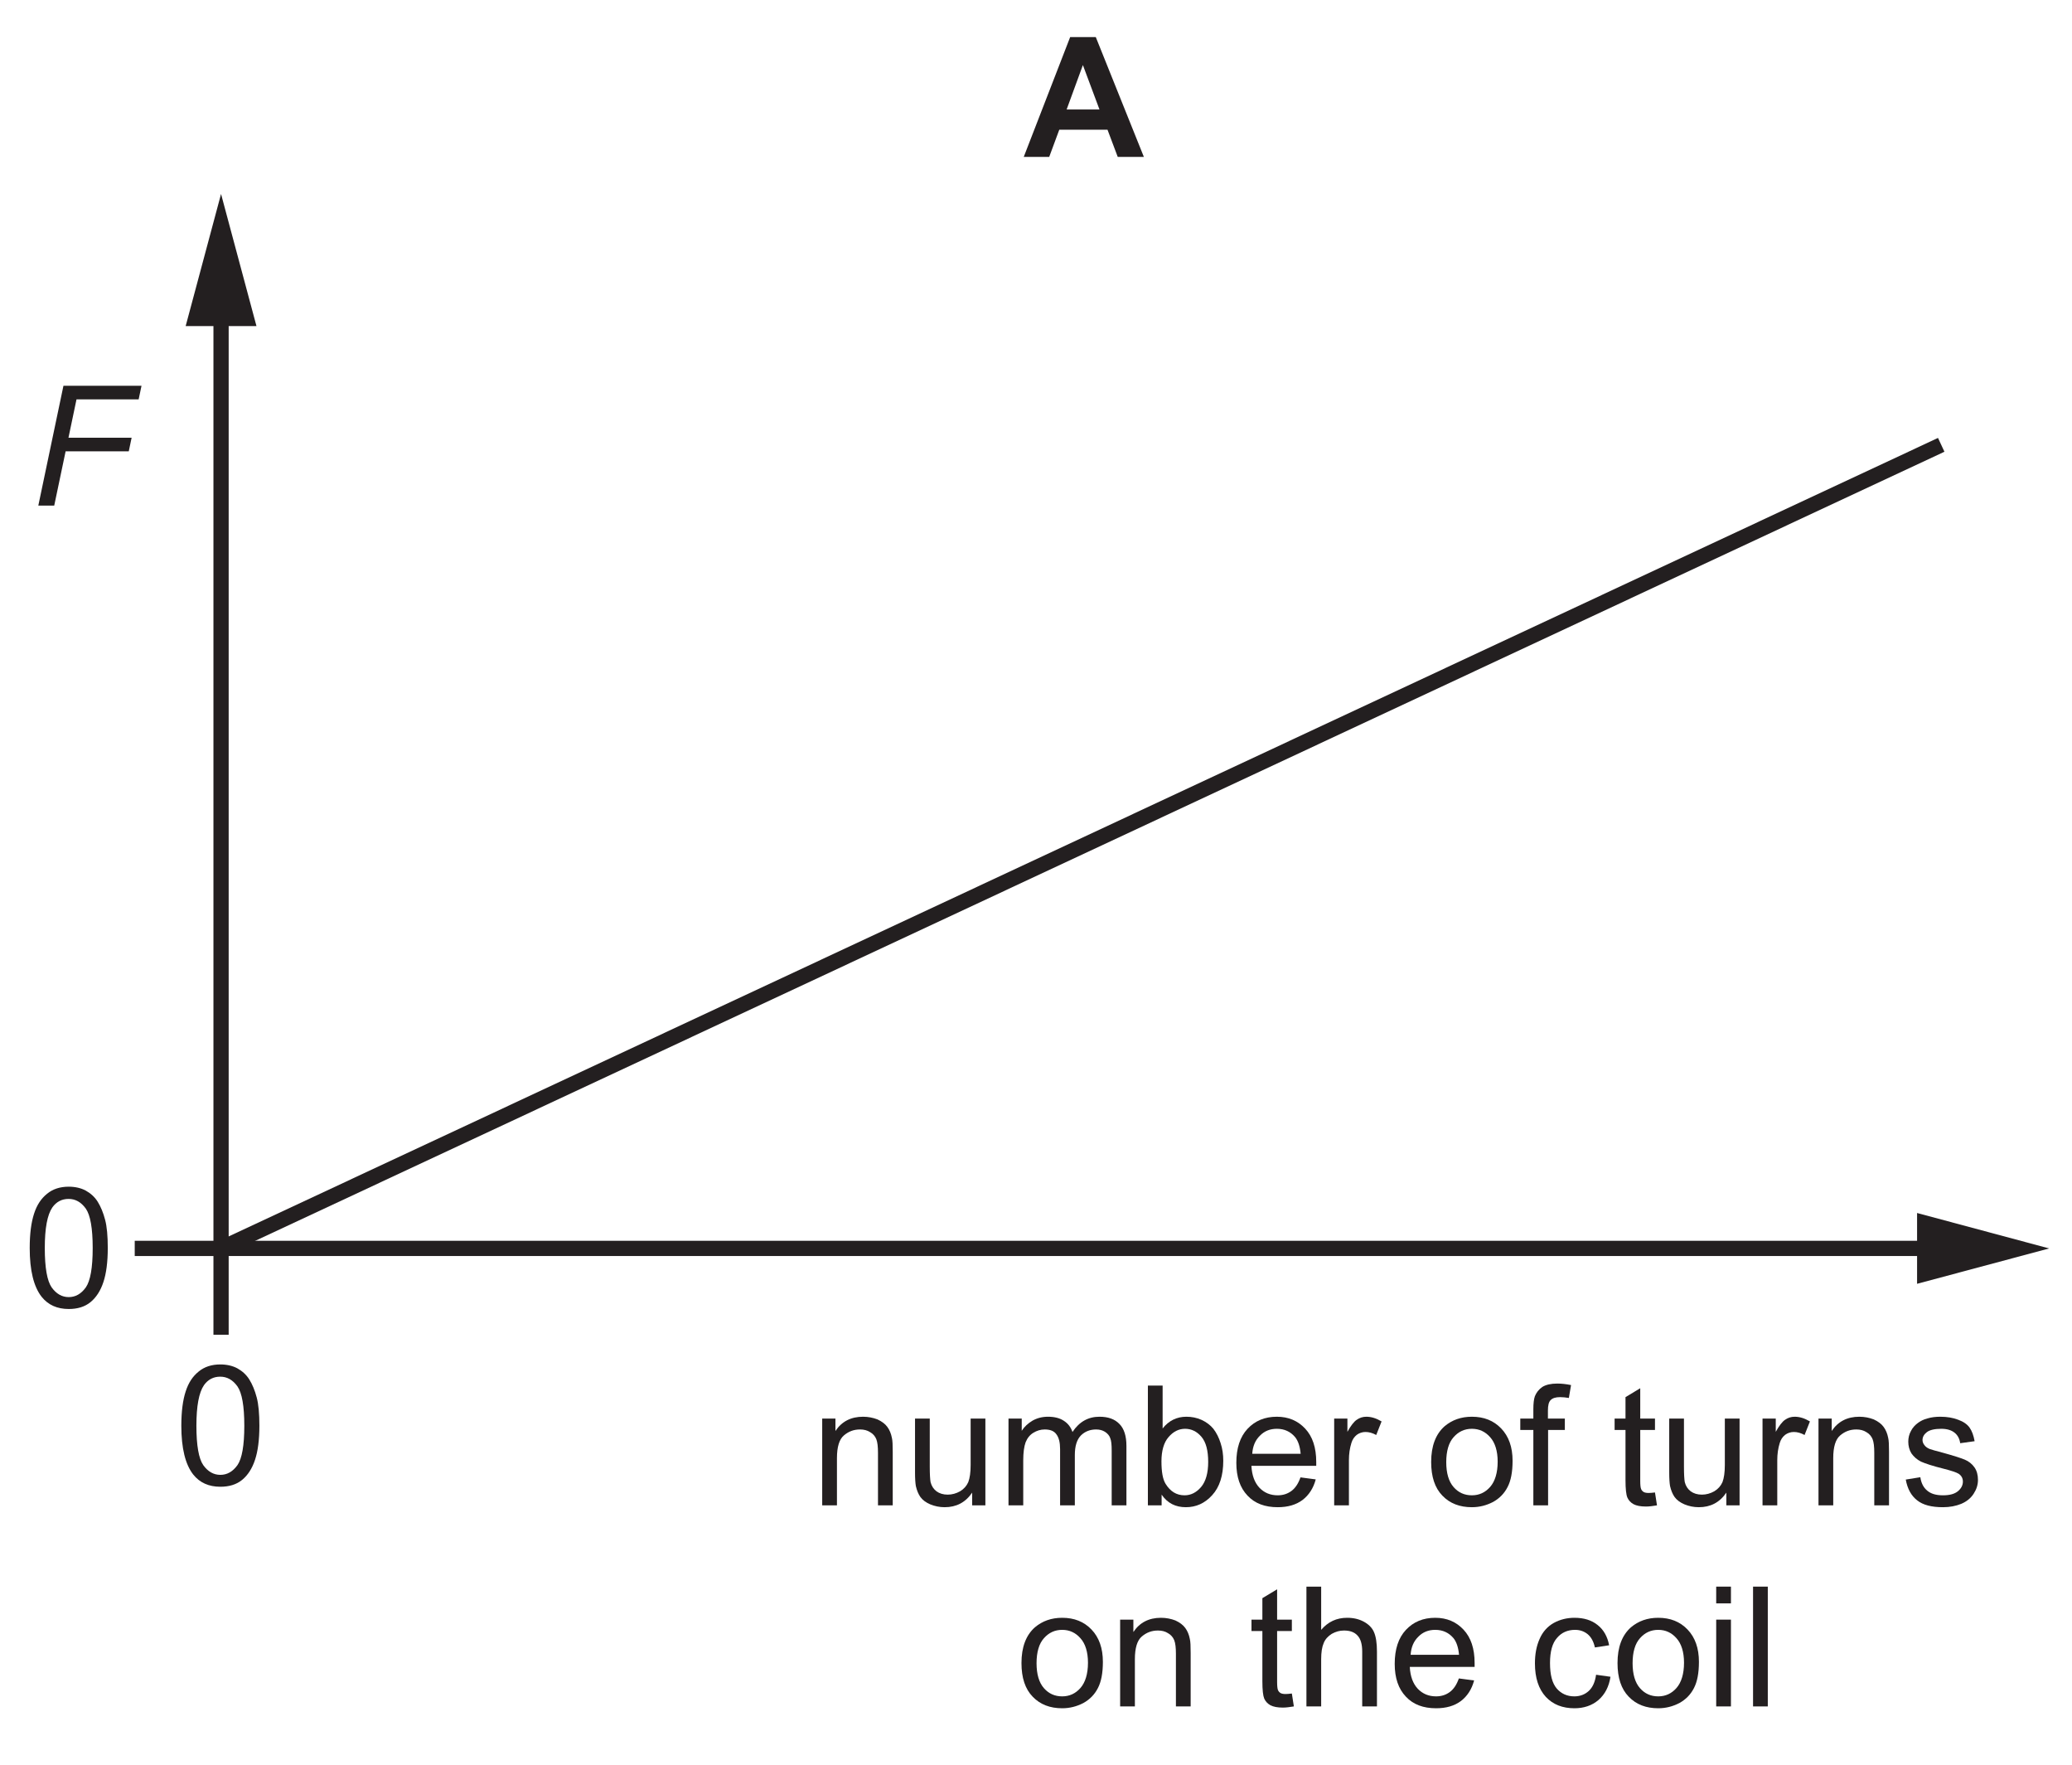
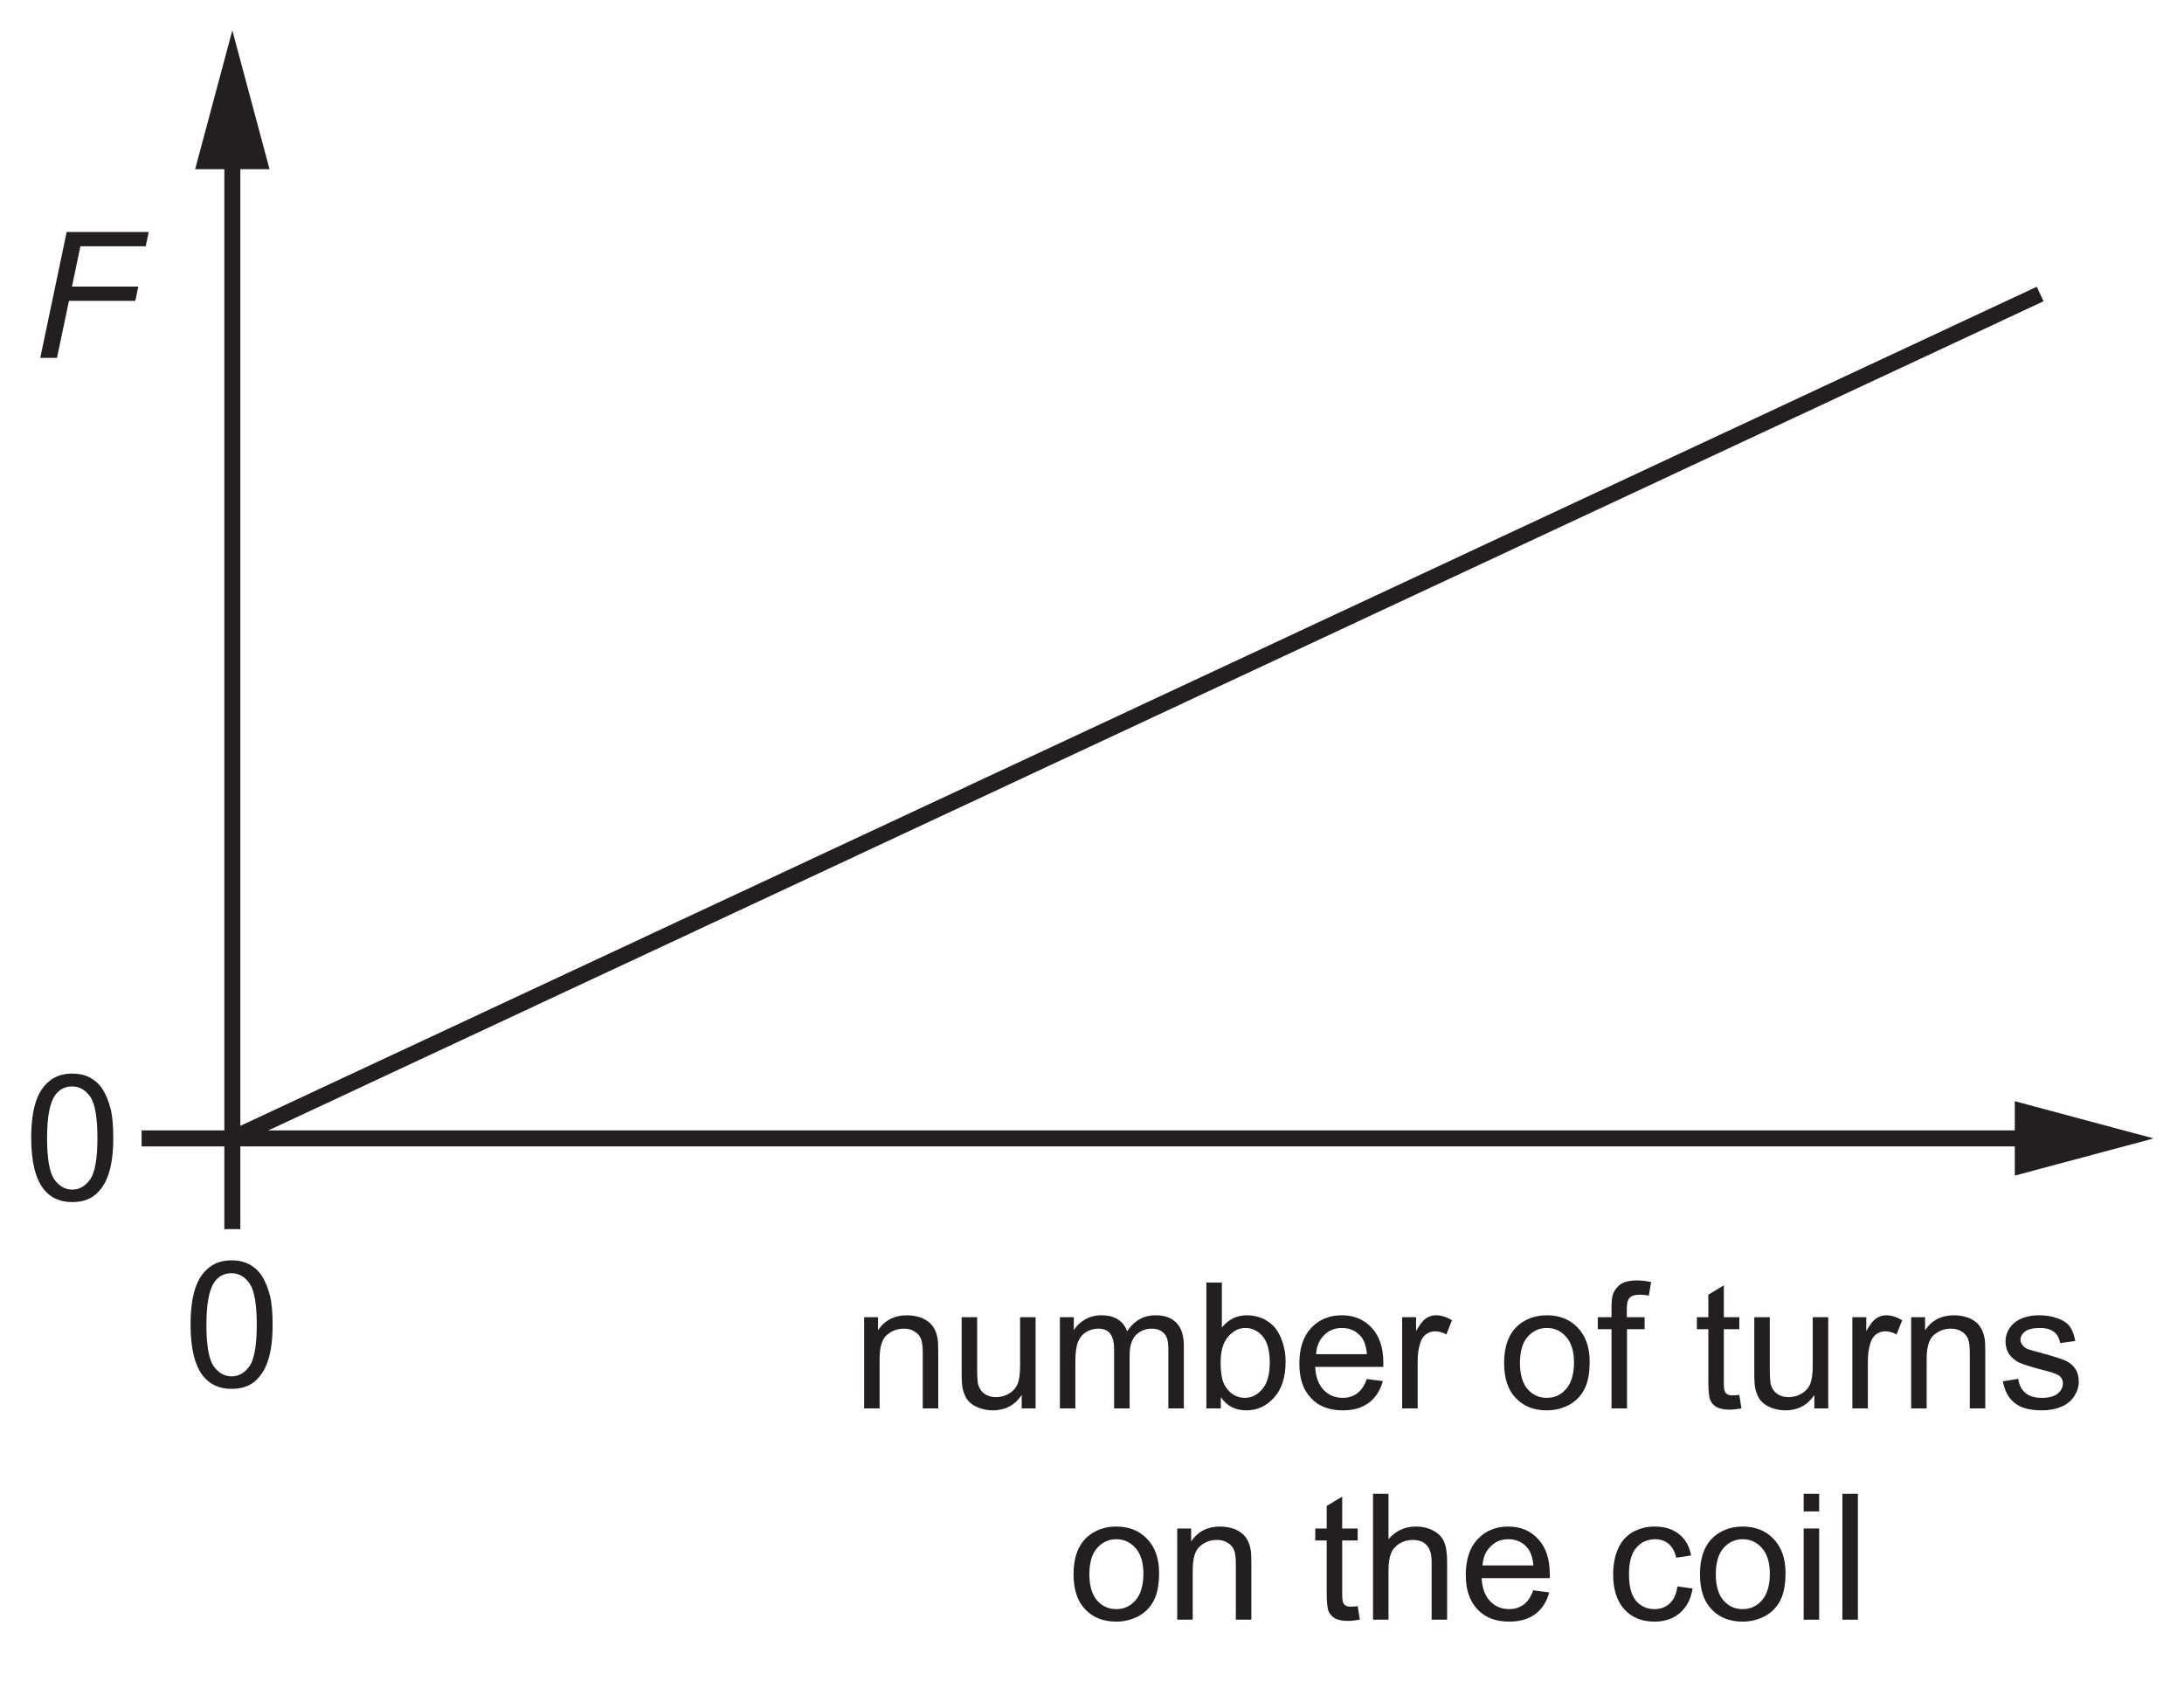
- <svg xmlns="http://www.w3.org/2000/svg" xmlns:xlink="http://www.w3.org/1999/xlink" data-id="0625_2024MJ_12_q31_optA" data-width-mm="48.0" data-height-mm="40.86" data-measure="false" data-source="0625/12 MJ 2024 p13" version="1.1" width="136.060" height="115.822" viewBox="0 0 136.060 115.822">
+ <svg xmlns="http://www.w3.org/2000/svg" xmlns:xlink="http://www.w3.org/1999/xlink" data-id="0625_2024MJ_12_q31_optA" data-width-mm="48.14" data-height-mm="37.04" data-measure="false" data-source="0625/12 MJ 2024 p13" version="1.1" width="136.460" height="104.988" viewBox="0 0 136.460 104.988">
  <defs>
    <clipPath id="clip_1">
-       <path transform="matrix(1,0,0,-1,-127.740,741.917)" d="M127.740 626.095H263.801V741.917H127.740Z" />
+       <path transform="matrix(1,0,0,-1,-127.739,731.083)" d="M127.740 626.095H264.201V731.084H127.740Z" />
    </clipPath>
    <clipPath id="clip_2">
-       <path transform="matrix(1,0,0,-1,-127.740,741.917)" d="M0 0H595V842H0Z" />
+       <path transform="matrix(1,0,0,-1,-127.739,731.083)" d="M0 0H595V842H0Z" />
    </clipPath>
-     <path id="font_3_1" d="M.430 .715H.277L0 0H.152L.212 .162H.5L.561 0H.717L.430 .715M.256 .283 .353 .548 .452 .283H.256Z" />
-     <path id="font_4_1" d="M.139 0 .207 .324H.584L.601 .405H.224L.272 .634H.643L.660 .715H.194L.044 0H.139Z" />
-     <path id="font_5_4" d="M.112 .061C.151 .012 .205-.012 .274-.012 .326-.012 .370 .001 .404 .029 .438 .057 .464 .097 .481 .149 .498 .200 .507 .268 .507 .352 .507 .423 .502 .480 .491 .521 .480 .563 .465 .599 .447 .628 .429 .657 .404 .679 .375 .695 .347 .710 .312 .718 .274 .718 .222 .718 .179 .704 .145 .676 .110 .648 .084 .610 .067 .557 .050 .505 .041 .437 .041 .352 .041 .218 .065 .121 .112 .061M.176 .594C.200 .628 .233 .645 .273 .645 .314 .645 .348 .626 .376 .587 .403 .548 .417 .470 .417 .352 .417 .234 .403 .156 .376 .117 .348 .078 .314 .059 .274 .059 .234 .059 .200 .078 .172 .117 .145 .156 .131 .234 .131 .352 .131 .470 .146 .550 .176 .594Z" />
-     <path id="font_5_31" d="M.153 0V.282C.153 .349 .167 .394 .194 .417 .222 .441 .253 .453 .291 .453 .314 .453 .334 .448 .351 .437 .369 .427 .381 .412 .388 .395 .395 .377 .398 .350 .398 .314V0H.486V.319C.486 .358 .485 .388 .481 .403 .476 .429 .467 .450 .454 .468 .441 .486 .421 .501 .395 .513 .369 .523 .340 .529 .309 .529 .237 .529 .182 .501 .144 .444V.518H.065V0H.153Z" />
-     <path id="font_5_38" d="M.483 0V.518H.395V.241C.395 .196 .390 .163 .381 .139 .371 .116 .355 .098 .332 .084 .309 .071 .284 .064 .258 .064 .231 .064 .209 .071 .191 .084 .174 .097 .162 .115 .156 .138 .153 .154 .151 .185 .151 .231V.518H.063V.197C.063 .159 .065 .132 .068 .115 .074 .089 .083 .067 .095 .050 .108 .032 .128 .017 .154 .006 .181-.005 .209-.011 .240-.011 .309-.011 .364 .017 .404 .076V0H.483Z" />
-     <path id="font_5_30" d="M.153 0V.268C.153 .315 .158 .351 .167 .376 .177 .401 .192 .420 .213 .433 .234 .446 .257 .453 .281 .453 .314 .453 .337 .444 .351 .424 .366 .404 .373 .375 .373 .336V0H.461V.300C.461 .354 .473 .392 .497 .417 .521 .441 .552 .453 .588 .453 .610 .453 .626 .448 .641 .439 .656 .429 .667 .417 .672 .402 .679 .386 .681 .361 .681 .326V0H.769V.355C.769 .414 .755 .458 .727 .486 .699 .515 .660 .529 .608 .529 .542 .529 .488 .5 .447 .438 .437 .467 .420 .489 .395 .505 .371 .521 .339 .529 .301 .529 .266 .529 .236 .521 .209 .506 .182 .490 .160 .470 .144 .445V.518H.065V0H.153Z" />
-     <path id="font_5_20" d="M.146 .064C.181 .013 .229-.011 .291-.011 .351-.011 .404 .012 .448 .061 .492 .109 .514 .178 .514 .266 .514 .304 .509 .339 .498 .372 .488 .404 .474 .432 .455 .457 .437 .479 .413 .497 .385 .510 .356 .523 .326 .529 .294 .529 .237 .529 .189 .506 .152 .459V.715H.064V0H.146V.064M.187 .407C.215 .440 .248 .457 .286 .457 .324 .457 .357 .441 .384 .409 .411 .377 .424 .327 .424 .259 .424 .194 .410 .143 .382 .110 .354 .077 .321 .060 .283 .060 .235 .060 .198 .083 .170 .128 .153 .155 .145 .200 .145 .263 .145 .325 .159 .375 .187 .407Z" />
-     <path id="font_5_23" d="M.365 .086C.342 .069 .315 .060 .283 .060 .239 .060 .203 .075 .174 .105 .145 .136 .129 .179 .126 .236H.513C.513 .246 .513 .254 .513 .259 .513 .345 .491 .411 .447 .458 .403 .505 .347 .529 .278 .529 .206 .529 .148 .505 .103 .457 .058 .409 .036 .341 .036 .254 .036 .170 .058 .105 .103 .058 .147 .011 .207-.011 .283-.011 .343-.011 .392 .003 .431 .032 .469 .061 .496 .102 .510 .155L.419 .167C.406 .130 .388 .103 .365 .086M.177 .416C.204 .444 .238 .457 .278 .457 .323 .457 .360 .440 .388 .406 .405 .384 .416 .352 .420 .308H.131C.134 .353 .149 .389 .177 .416Z" />
-     <path id="font_5_35" d="M.152 0V.270C.152 .307 .157 .341 .167 .373 .173 .393 .184 .409 .199 .421 .214 .432 .232 .438 .251 .438 .272 .438 .293 .432 .315 .420L.347 .501C.315 .520 .285 .529 .256 .529 .235 .529 .216 .523 .199 .511 .182 .500 .163 .475 .143 .439V.518H.064V0H.152Z" />
-     <path id="font_5_1" d="" />
-     <path id="font_5_32" d="M.099 .058C.144 .011 .203-.011 .275-.011 .321-.011 .362 0 .401 .020 .439 .041 .468 .070 .488 .109 .508 .147 .518 .199 .518 .266 .518 .348 .495 .412 .450 .459 .405 .506 .347 .529 .275 .529 .211 .529 .157 .510 .112 .472 .059 .425 .032 .354 .032 .259 .032 .171 .054 .104 .099 .058M.166 .407C.195 .440 .231 .457 .275 .457 .319 .457 .355 .440 .384 .407 .413 .375 .429 .325 .429 .261 .429 .194 .413 .143 .384 .110 .355 .077 .319 .060 .275 .060 .231 .060 .195 .076 .166 .109 .137 .142 .122 .192 .122 .258 .122 .324 .137 .375 .166 .407Z" />
-     <path id="font_5_24" d="M.174 0V.450H.274V.518H.173V.566C.173 .597 .178 .618 .190 .629 .201 .640 .219 .646 .246 .646 .263 .646 .280 .644 .298 .641L.311 .718C.281 .724 .254 .727 .229 .727 .191 .727 .161 .720 .140 .707 .118 .692 .104 .673 .095 .651 .089 .634 .086 .608 .086 .573V.518H.008V.450H.086V0H.174Z" />
-     <path id="font_5_37" d="M.218 .074C.205 .074 .195 .076 .188 .080 .181 .085 .176 .090 .173 .098 .170 .105 .168 .121 .168 .146V.450H.256V.518H.168V.699L.080 .646V.518H.015V.450H.080V.151C.080 .098 .084 .064 .091 .047 .098 .031 .110 .017 .128 .007 .145-.002 .170-.007 .202-.007 .222-.007 .243-.004 .268 .000L.256 .077C.240 .075 .227 .074 .218 .074Z" />
-     <path id="font_5_36" d="M.098 .030C.133 .002 .184-.011 .252-.011 .293-.011 .329-.004 .361 .009 .394 .023 .418 .043 .435 .069 .452 .095 .461 .122 .461 .152 .461 .182 .454 .207 .440 .227 .426 .247 .406 .263 .382 .273 .357 .283 .314 .297 .252 .314 .209 .325 .183 .333 .174 .336 .159 .342 .148 .350 .141 .360 .134 .369 .130 .379 .130 .390 .130 .408 .139 .424 .156 .437 .173 .450 .202 .457 .242 .457 .276 .457 .302 .449 .321 .434 .340 .419 .351 .398 .355 .371L.441 .383C.435 .417 .425 .444 .411 .464 .396 .485 .373 .500 .343 .511 .312 .523 .276 .529 .236 .529 .209 .529 .183 .526 .160 .519 .136 .513 .118 .503 .104 .493 .086 .480 .071 .464 .061 .444 .050 .424 .045 .403 .045 .380 .045 .355 .051 .331 .064 .310 .077 .291 .097 .273 .121 .261 .146 .25 .190 .235 .255 .219 .302 .207 .332 .197 .345 .189 .362 .178 .371 .162 .371 .142 .371 .120 .361 .101 .342 .085 .322 .068 .292 .060 .252 .060 .211 .060 .180 .069 .158 .088 .136 .106 .122 .133 .117 .168L.030 .154C.040 .099 .062 .058 .098 .030Z" />
-     <path id="font_5_26" d="M.153 0V.282C.153 .323 .158 .355 .168 .378 .177 .401 .194 .419 .216 .433 .239 .446 .263 .453 .289 .453 .324 .453 .351 .444 .370 .423 .389 .403 .398 .371 .398 .327V0H.486V.327C.486 .378 .480 .417 .468 .444 .457 .470 .435 .491 .407 .506 .379 .521 .347 .529 .308 .529 .245 .529 .194 .505 .153 .457V.715H.065V0H.153Z" />
-     <path id="font_5_21" d="M.360 .092C.337 .071 .308 .060 .274 .060 .231 .060 .196 .076 .169 .107 .142 .139 .129 .189 .129 .259 .129 .328 .143 .378 .171 .409 .198 .441 .234 .457 .279 .457 .308 .457 .333 .448 .354 .431 .375 .413 .389 .388 .397 .352L.482 .365C.472 .417 .449 .458 .413 .486 .377 .515 .331 .529 .275 .529 .231 .529 .189 .519 .151 .498 .114 .477 .085 .445 .067 .403 .048 .361 .039 .312 .039 .257 .039 .170 .061 .104 .104 .057 .147 .011 .204-.011 .275-.011 .331-.011 .379 .005 .418 .038 .457 .072 .481 .118 .490 .177L.404 .189C.398 .145 .383 .113 .360 .092Z" />
-     <path id="font_5_27" d="M.153 .615V.715H.065V.615H.153M.153 0V.518H.065V0H.153Z" />
-     <path id="font_5_29" d="M.151 0V.715H.063V0H.151Z" />
+     <path id="font_3_1" d="M.139 0 .207 .324H.584L.601 .405H.224L.272 .634H.643L.660 .715H.194L.044 0H.139Z" />
+     <path id="font_4_4" d="M.112 .061C.151 .012 .205-.012 .274-.012 .326-.012 .370 .001 .404 .029 .438 .057 .464 .097 .481 .149 .498 .200 .507 .268 .507 .352 .507 .423 .502 .480 .491 .521 .480 .563 .465 .599 .447 .628 .429 .657 .404 .679 .375 .695 .347 .710 .312 .718 .274 .718 .222 .718 .179 .704 .145 .676 .110 .648 .084 .610 .067 .557 .050 .505 .041 .437 .041 .352 .041 .218 .065 .121 .112 .061M.176 .594C.200 .628 .233 .645 .273 .645 .314 .645 .348 .626 .376 .587 .403 .548 .417 .470 .417 .352 .417 .234 .403 .156 .376 .117 .348 .078 .314 .059 .274 .059 .234 .059 .200 .078 .172 .117 .145 .156 .131 .234 .131 .352 .131 .470 .146 .550 .176 .594Z" />
+     <path id="font_4_31" d="M.153 0V.282C.153 .349 .167 .394 .194 .417 .222 .441 .253 .453 .291 .453 .314 .453 .334 .448 .351 .437 .369 .427 .381 .412 .388 .395 .395 .377 .398 .350 .398 .314V0H.486V.319C.486 .358 .485 .388 .481 .403 .476 .429 .467 .450 .454 .468 .441 .486 .421 .501 .395 .513 .369 .523 .340 .529 .309 .529 .237 .529 .182 .501 .144 .444V.518H.065V0H.153Z" />
+     <path id="font_4_38" d="M.483 0V.518H.395V.241C.395 .196 .390 .163 .381 .139 .371 .116 .355 .098 .332 .084 .309 .071 .284 .064 .258 .064 .231 .064 .209 .071 .191 .084 .174 .097 .162 .115 .156 .138 .153 .154 .151 .185 .151 .231V.518H.063V.197C.063 .159 .065 .132 .068 .115 .074 .089 .083 .067 .095 .050 .108 .032 .128 .017 .154 .006 .181-.005 .209-.011 .240-.011 .309-.011 .364 .017 .404 .076V0H.483Z" />
+     <path id="font_4_30" d="M.153 0V.268C.153 .315 .158 .351 .167 .376 .177 .401 .192 .420 .213 .433 .234 .446 .257 .453 .281 .453 .314 .453 .337 .444 .351 .424 .366 .404 .373 .375 .373 .336V0H.461V.300C.461 .354 .473 .392 .497 .417 .521 .441 .552 .453 .588 .453 .610 .453 .626 .448 .641 .439 .656 .429 .667 .417 .672 .402 .679 .386 .681 .361 .681 .326V0H.769V.355C.769 .414 .755 .458 .727 .486 .699 .515 .660 .529 .608 .529 .542 .529 .488 .5 .447 .438 .437 .467 .420 .489 .395 .505 .371 .521 .339 .529 .301 .529 .266 .529 .236 .521 .209 .506 .182 .490 .160 .470 .144 .445V.518H.065V0H.153Z" />
+     <path id="font_4_20" d="M.146 .064C.181 .013 .229-.011 .291-.011 .351-.011 .404 .012 .448 .061 .492 .109 .514 .178 .514 .266 .514 .304 .509 .339 .498 .372 .488 .404 .474 .432 .455 .457 .437 .479 .413 .497 .385 .510 .356 .523 .326 .529 .294 .529 .237 .529 .189 .506 .152 .459V.715H.064V0H.146V.064M.187 .407C.215 .440 .248 .457 .286 .457 .324 .457 .357 .441 .384 .409 .411 .377 .424 .327 .424 .259 .424 .194 .410 .143 .382 .110 .354 .077 .321 .060 .283 .060 .235 .060 .198 .083 .170 .128 .153 .155 .145 .200 .145 .263 .145 .325 .159 .375 .187 .407Z" />
+     <path id="font_4_23" d="M.365 .086C.342 .069 .315 .060 .283 .060 .239 .060 .203 .075 .174 .105 .145 .136 .129 .179 .126 .236H.513C.513 .246 .513 .254 .513 .259 .513 .345 .491 .411 .447 .458 .403 .505 .347 .529 .278 .529 .206 .529 .148 .505 .103 .457 .058 .409 .036 .341 .036 .254 .036 .170 .058 .105 .103 .058 .147 .011 .207-.011 .283-.011 .343-.011 .392 .003 .431 .032 .469 .061 .496 .102 .510 .155L.419 .167C.406 .130 .388 .103 .365 .086M.177 .416C.204 .444 .238 .457 .278 .457 .323 .457 .360 .440 .388 .406 .405 .384 .416 .352 .420 .308H.131C.134 .353 .149 .389 .177 .416Z" />
+     <path id="font_4_35" d="M.152 0V.270C.152 .307 .157 .341 .167 .373 .173 .393 .184 .409 .199 .421 .214 .432 .232 .438 .251 .438 .272 .438 .293 .432 .315 .420L.347 .501C.315 .520 .285 .529 .256 .529 .235 .529 .216 .523 .199 .511 .182 .500 .163 .475 .143 .439V.518H.064V0H.152Z" />
+     <path id="font_4_1" d="" />
+     <path id="font_4_32" d="M.099 .058C.144 .011 .203-.011 .275-.011 .321-.011 .362 0 .401 .020 .439 .041 .468 .070 .488 .109 .508 .147 .518 .199 .518 .266 .518 .348 .495 .412 .450 .459 .405 .506 .347 .529 .275 .529 .211 .529 .157 .510 .112 .472 .059 .425 .032 .354 .032 .259 .032 .171 .054 .104 .099 .058M.166 .407C.195 .440 .231 .457 .275 .457 .319 .457 .355 .440 .384 .407 .413 .375 .429 .325 .429 .261 .429 .194 .413 .143 .384 .110 .355 .077 .319 .060 .275 .060 .231 .060 .195 .076 .166 .109 .137 .142 .122 .192 .122 .258 .122 .324 .137 .375 .166 .407Z" />
+     <path id="font_4_24" d="M.174 0V.450H.274V.518H.173V.566C.173 .597 .178 .618 .190 .629 .201 .640 .219 .646 .246 .646 .263 .646 .280 .644 .298 .641L.311 .718C.281 .724 .254 .727 .229 .727 .191 .727 .161 .720 .140 .707 .118 .692 .104 .673 .095 .651 .089 .634 .086 .608 .086 .573V.518H.008V.450H.086V0H.174Z" />
+     <path id="font_4_37" d="M.218 .074C.205 .074 .195 .076 .188 .080 .181 .085 .176 .090 .173 .098 .170 .105 .168 .121 .168 .146V.450H.256V.518H.168V.699L.080 .646V.518H.015V.450H.080V.151C.080 .098 .084 .064 .091 .047 .098 .031 .110 .017 .128 .007 .145-.002 .170-.007 .202-.007 .222-.007 .243-.004 .268 .000L.256 .077C.240 .075 .227 .074 .218 .074Z" />
+     <path id="font_4_36" d="M.098 .030C.133 .002 .184-.011 .252-.011 .293-.011 .329-.004 .361 .009 .394 .023 .418 .043 .435 .069 .452 .095 .461 .122 .461 .152 .461 .182 .454 .207 .440 .227 .426 .247 .406 .263 .382 .273 .357 .283 .314 .297 .252 .314 .209 .325 .183 .333 .174 .336 .159 .342 .148 .350 .141 .360 .134 .369 .130 .379 .130 .390 .130 .408 .139 .424 .156 .437 .173 .450 .202 .457 .242 .457 .276 .457 .302 .449 .321 .434 .340 .419 .351 .398 .355 .371L.441 .383C.435 .417 .425 .444 .411 .464 .396 .485 .373 .500 .343 .511 .312 .523 .276 .529 .236 .529 .209 .529 .183 .526 .160 .519 .136 .513 .118 .503 .104 .493 .086 .480 .071 .464 .061 .444 .050 .424 .045 .403 .045 .380 .045 .355 .051 .331 .064 .310 .077 .291 .097 .273 .121 .261 .146 .25 .190 .235 .255 .219 .302 .207 .332 .197 .345 .189 .362 .178 .371 .162 .371 .142 .371 .120 .361 .101 .342 .085 .322 .068 .292 .060 .252 .060 .211 .060 .180 .069 .158 .088 .136 .106 .122 .133 .117 .168L.030 .154C.040 .099 .062 .058 .098 .030Z" />
+     <path id="font_4_26" d="M.153 0V.282C.153 .323 .158 .355 .168 .378 .177 .401 .194 .419 .216 .433 .239 .446 .263 .453 .289 .453 .324 .453 .351 .444 .370 .423 .389 .403 .398 .371 .398 .327V0H.486V.327C.486 .378 .480 .417 .468 .444 .457 .470 .435 .491 .407 .506 .379 .521 .347 .529 .308 .529 .245 .529 .194 .505 .153 .457V.715H.065V0H.153Z" />
+     <path id="font_4_21" d="M.360 .092C.337 .071 .308 .060 .274 .060 .231 .060 .196 .076 .169 .107 .142 .139 .129 .189 .129 .259 .129 .328 .143 .378 .171 .409 .198 .441 .234 .457 .279 .457 .308 .457 .333 .448 .354 .431 .375 .413 .389 .388 .397 .352L.482 .365C.472 .417 .449 .458 .413 .486 .377 .515 .331 .529 .275 .529 .231 .529 .189 .519 .151 .498 .114 .477 .085 .445 .067 .403 .048 .361 .039 .312 .039 .257 .039 .170 .061 .104 .104 .057 .147 .011 .204-.011 .275-.011 .331-.011 .379 .005 .418 .038 .457 .072 .481 .118 .490 .177L.404 .189C.398 .145 .383 .113 .360 .092Z" />
+     <path id="font_4_27" d="M.153 .615V.715H.065V.615H.153M.153 0V.518H.065V0H.153Z" />
+     <path id="font_4_29" d="M.151 0V.715H.063V0H.151Z" />
  </defs>
  <g clip-path="url(#clip_1)">
    <g clip-path="url(#clip_2)">
-       <path transform="matrix(1,0,0,-1,-127.740,741.917)" stroke-width="1" stroke-linecap="butt" stroke-miterlimit="10" stroke-linejoin="miter" fill="none" stroke="#231f20" d="M142.256 722.097V659.962H255.212" />
-       <path transform="matrix(1,0,0,-1,-127.740,741.917)" d="M139.932 720.512 142.255 729.184 144.581 720.512H139.932" fill="#231f20" />
-       <path transform="matrix(1,0,0,-1,-127.740,741.917)" d="M253.627 657.638 262.301 659.96 253.627 662.286V657.638" fill="#231f20" />
-       <path transform="matrix(1,0,0,-1,-127.740,741.917)" stroke-width="1" stroke-linecap="butt" stroke-miterlimit="10" stroke-linejoin="miter" fill="none" stroke="#231f20" d="M136.587 659.962H142.256M142.256 659.962V654.293M142.256 659.962 255.212 712.715" />
-       <use data-text="A" xlink:href="#font_3_1" transform="matrix(11.000,0,0,-10.999,67.226,10.299)" fill="#231f20" />
-       <use data-text="F" xlink:href="#font_4_1" transform="matrix(11.000,0,0,-10.999,2.032,33.191)" fill="#231f20" />
-       <use data-text="0" xlink:href="#font_5_4" transform="matrix(11.000,0,0,-10.999,11.456,97.470)" fill="#231f20" />
-       <use data-text="0" xlink:href="#font_5_4" transform="matrix(11.000,0,0,-10.999,1.5,85.801)" fill="#231f20" />
-       <use data-text="n" xlink:href="#font_5_31" transform="matrix(11.000,0,0,-10.999,53.276,98.824)" fill="#231f20" />
-       <use data-text="u" xlink:href="#font_5_38" transform="matrix(11.000,0,0,-10.999,59.393,98.824)" fill="#231f20" />
-       <use data-text="m" xlink:href="#font_5_30" transform="matrix(11.000,0,0,-10.999,65.509,98.824)" fill="#231f20" />
-       <use data-text="b" xlink:href="#font_5_20" transform="matrix(11.000,0,0,-10.999,74.673,98.824)" fill="#231f20" />
-       <use data-text="e" xlink:href="#font_5_23" transform="matrix(11.000,0,0,-10.999,80.789,98.824)" fill="#231f20" />
-       <use data-text="r" xlink:href="#font_5_35" transform="matrix(11.000,0,0,-10.999,86.906,98.824)" fill="#231f20" />
-       <use data-text="o" xlink:href="#font_5_32" transform="matrix(11.000,0,0,-10.999,93.627,98.824)" fill="#231f20" />
-       <use data-text="f" xlink:href="#font_5_24" transform="matrix(11.000,0,0,-10.999,99.743,98.824)" fill="#231f20" />
-       <use data-text="t" xlink:href="#font_5_37" transform="matrix(11.000,0,0,-10.999,105.860,98.824)" fill="#231f20" />
-       <use data-text="u" xlink:href="#font_5_38" transform="matrix(11.000,0,0,-10.999,108.918,98.824)" fill="#231f20" />
-       <use data-text="r" xlink:href="#font_5_35" transform="matrix(11.000,0,0,-10.999,115.034,98.824)" fill="#231f20" />
-       <use data-text="n" xlink:href="#font_5_31" transform="matrix(11.000,0,0,-10.999,118.698,98.824)" fill="#231f20" />
-       <use data-text="s" xlink:href="#font_5_36" transform="matrix(11.000,0,0,-10.999,124.814,98.824)" fill="#231f20" />
-       <use data-text="o" xlink:href="#font_5_32" transform="matrix(11.000,0,0,-10.999,66.724,112.023)" fill="#231f20" />
-       <use data-text="n" xlink:href="#font_5_31" transform="matrix(11.000,0,0,-10.999,72.840,112.023)" fill="#231f20" />
-       <use data-text="t" xlink:href="#font_5_37" transform="matrix(11.000,0,0,-10.999,82.015,112.023)" fill="#231f20" />
-       <use data-text="h" xlink:href="#font_5_26" transform="matrix(11.000,0,0,-10.999,85.073,112.023)" fill="#231f20" />
-       <use data-text="e" xlink:href="#font_5_23" transform="matrix(11.000,0,0,-10.999,91.189,112.023)" fill="#231f20" />
-       <use data-text="c" xlink:href="#font_5_21" transform="matrix(11.000,0,0,-10.999,100.364,112.023)" fill="#231f20" />
-       <use data-text="o" xlink:href="#font_5_32" transform="matrix(11.000,0,0,-10.999,105.864,112.023)" fill="#231f20" />
-       <use data-text="i" xlink:href="#font_5_27" transform="matrix(11.000,0,0,-10.999,111.981,112.023)" fill="#231f20" />
-       <use data-text="l" xlink:href="#font_5_29" transform="matrix(11.000,0,0,-10.999,114.423,112.023)" fill="#231f20" />
+       <path transform="matrix(1,0,0,-1,-127.739,731.083)" stroke-width="1" stroke-linecap="butt" stroke-miterlimit="10" stroke-linejoin="miter" fill="none" stroke="#231f20" d="M142.256 722.097V659.962H255.212" />
+       <path transform="matrix(1,0,0,-1,-127.739,731.083)" d="M139.932 720.512 142.255 729.184 144.581 720.512H139.932" fill="#231f20" />
+       <path transform="matrix(1,0,0,-1,-127.739,731.083)" d="M253.627 657.638 262.301 659.96 253.627 662.286V657.638" fill="#231f20" />
+       <path transform="matrix(1,0,0,-1,-127.739,731.083)" stroke-width="1" stroke-linecap="butt" stroke-miterlimit="10" stroke-linejoin="miter" fill="none" stroke="#231f20" d="M136.587 659.962H142.256M142.256 659.962V654.293M142.256 659.962 255.212 712.715" />
+       <use data-text="F" xlink:href="#font_3_1" transform="matrix(11.000,0,0,-10.999,2.032,22.358)" fill="#231f20" />
+       <use data-text="0" xlink:href="#font_4_4" transform="matrix(11.000,0,0,-10.999,11.456,86.636)" fill="#231f20" />
+       <use data-text="0" xlink:href="#font_4_4" transform="matrix(11.000,0,0,-10.999,1.500,74.968)" fill="#231f20" />
+       <use data-text="n" xlink:href="#font_4_31" transform="matrix(11.000,0,0,-10.999,53.277,87.990)" fill="#231f20" />
+       <use data-text="u" xlink:href="#font_4_38" transform="matrix(11.000,0,0,-10.999,59.393,87.990)" fill="#231f20" />
+       <use data-text="m" xlink:href="#font_4_30" transform="matrix(11.000,0,0,-10.999,65.509,87.990)" fill="#231f20" />
+       <use data-text="b" xlink:href="#font_4_20" transform="matrix(11.000,0,0,-10.999,74.673,87.990)" fill="#231f20" />
+       <use data-text="e" xlink:href="#font_4_23" transform="matrix(11.000,0,0,-10.999,80.789,87.990)" fill="#231f20" />
+       <use data-text="r" xlink:href="#font_4_35" transform="matrix(11.000,0,0,-10.999,86.906,87.990)" fill="#231f20" />
+       <use data-text="o" xlink:href="#font_4_32" transform="matrix(11.000,0,0,-10.999,93.627,87.990)" fill="#231f20" />
+       <use data-text="f" xlink:href="#font_4_24" transform="matrix(11.000,0,0,-10.999,99.744,87.990)" fill="#231f20" />
+       <use data-text="t" xlink:href="#font_4_37" transform="matrix(11.000,0,0,-10.999,105.860,87.990)" fill="#231f20" />
+       <use data-text="u" xlink:href="#font_4_38" transform="matrix(11.000,0,0,-10.999,108.918,87.990)" fill="#231f20" />
+       <use data-text="r" xlink:href="#font_4_35" transform="matrix(11.000,0,0,-10.999,115.035,87.990)" fill="#231f20" />
+       <use data-text="n" xlink:href="#font_4_31" transform="matrix(11.000,0,0,-10.999,118.698,87.990)" fill="#231f20" />
+       <use data-text="s" xlink:href="#font_4_36" transform="matrix(11.000,0,0,-10.999,124.814,87.990)" fill="#231f20" />
+       <use data-text="o" xlink:href="#font_4_32" transform="matrix(11.000,0,0,-10.999,66.724,101.189)" fill="#231f20" />
+       <use data-text="n" xlink:href="#font_4_31" transform="matrix(11.000,0,0,-10.999,72.840,101.189)" fill="#231f20" />
+       <use data-text="t" xlink:href="#font_4_37" transform="matrix(11.000,0,0,-10.999,82.015,101.189)" fill="#231f20" />
+       <use data-text="h" xlink:href="#font_4_26" transform="matrix(11.000,0,0,-10.999,85.073,101.189)" fill="#231f20" />
+       <use data-text="e" xlink:href="#font_4_23" transform="matrix(11.000,0,0,-10.999,91.189,101.189)" fill="#231f20" />
+       <use data-text="c" xlink:href="#font_4_21" transform="matrix(11.000,0,0,-10.999,100.364,101.189)" fill="#231f20" />
+       <use data-text="o" xlink:href="#font_4_32" transform="matrix(11.000,0,0,-10.999,105.864,101.189)" fill="#231f20" />
+       <use data-text="i" xlink:href="#font_4_27" transform="matrix(11.000,0,0,-10.999,111.981,101.189)" fill="#231f20" />
+       <use data-text="l" xlink:href="#font_4_29" transform="matrix(11.000,0,0,-10.999,114.423,101.189)" fill="#231f20" />
    </g>
  </g>
</svg>
